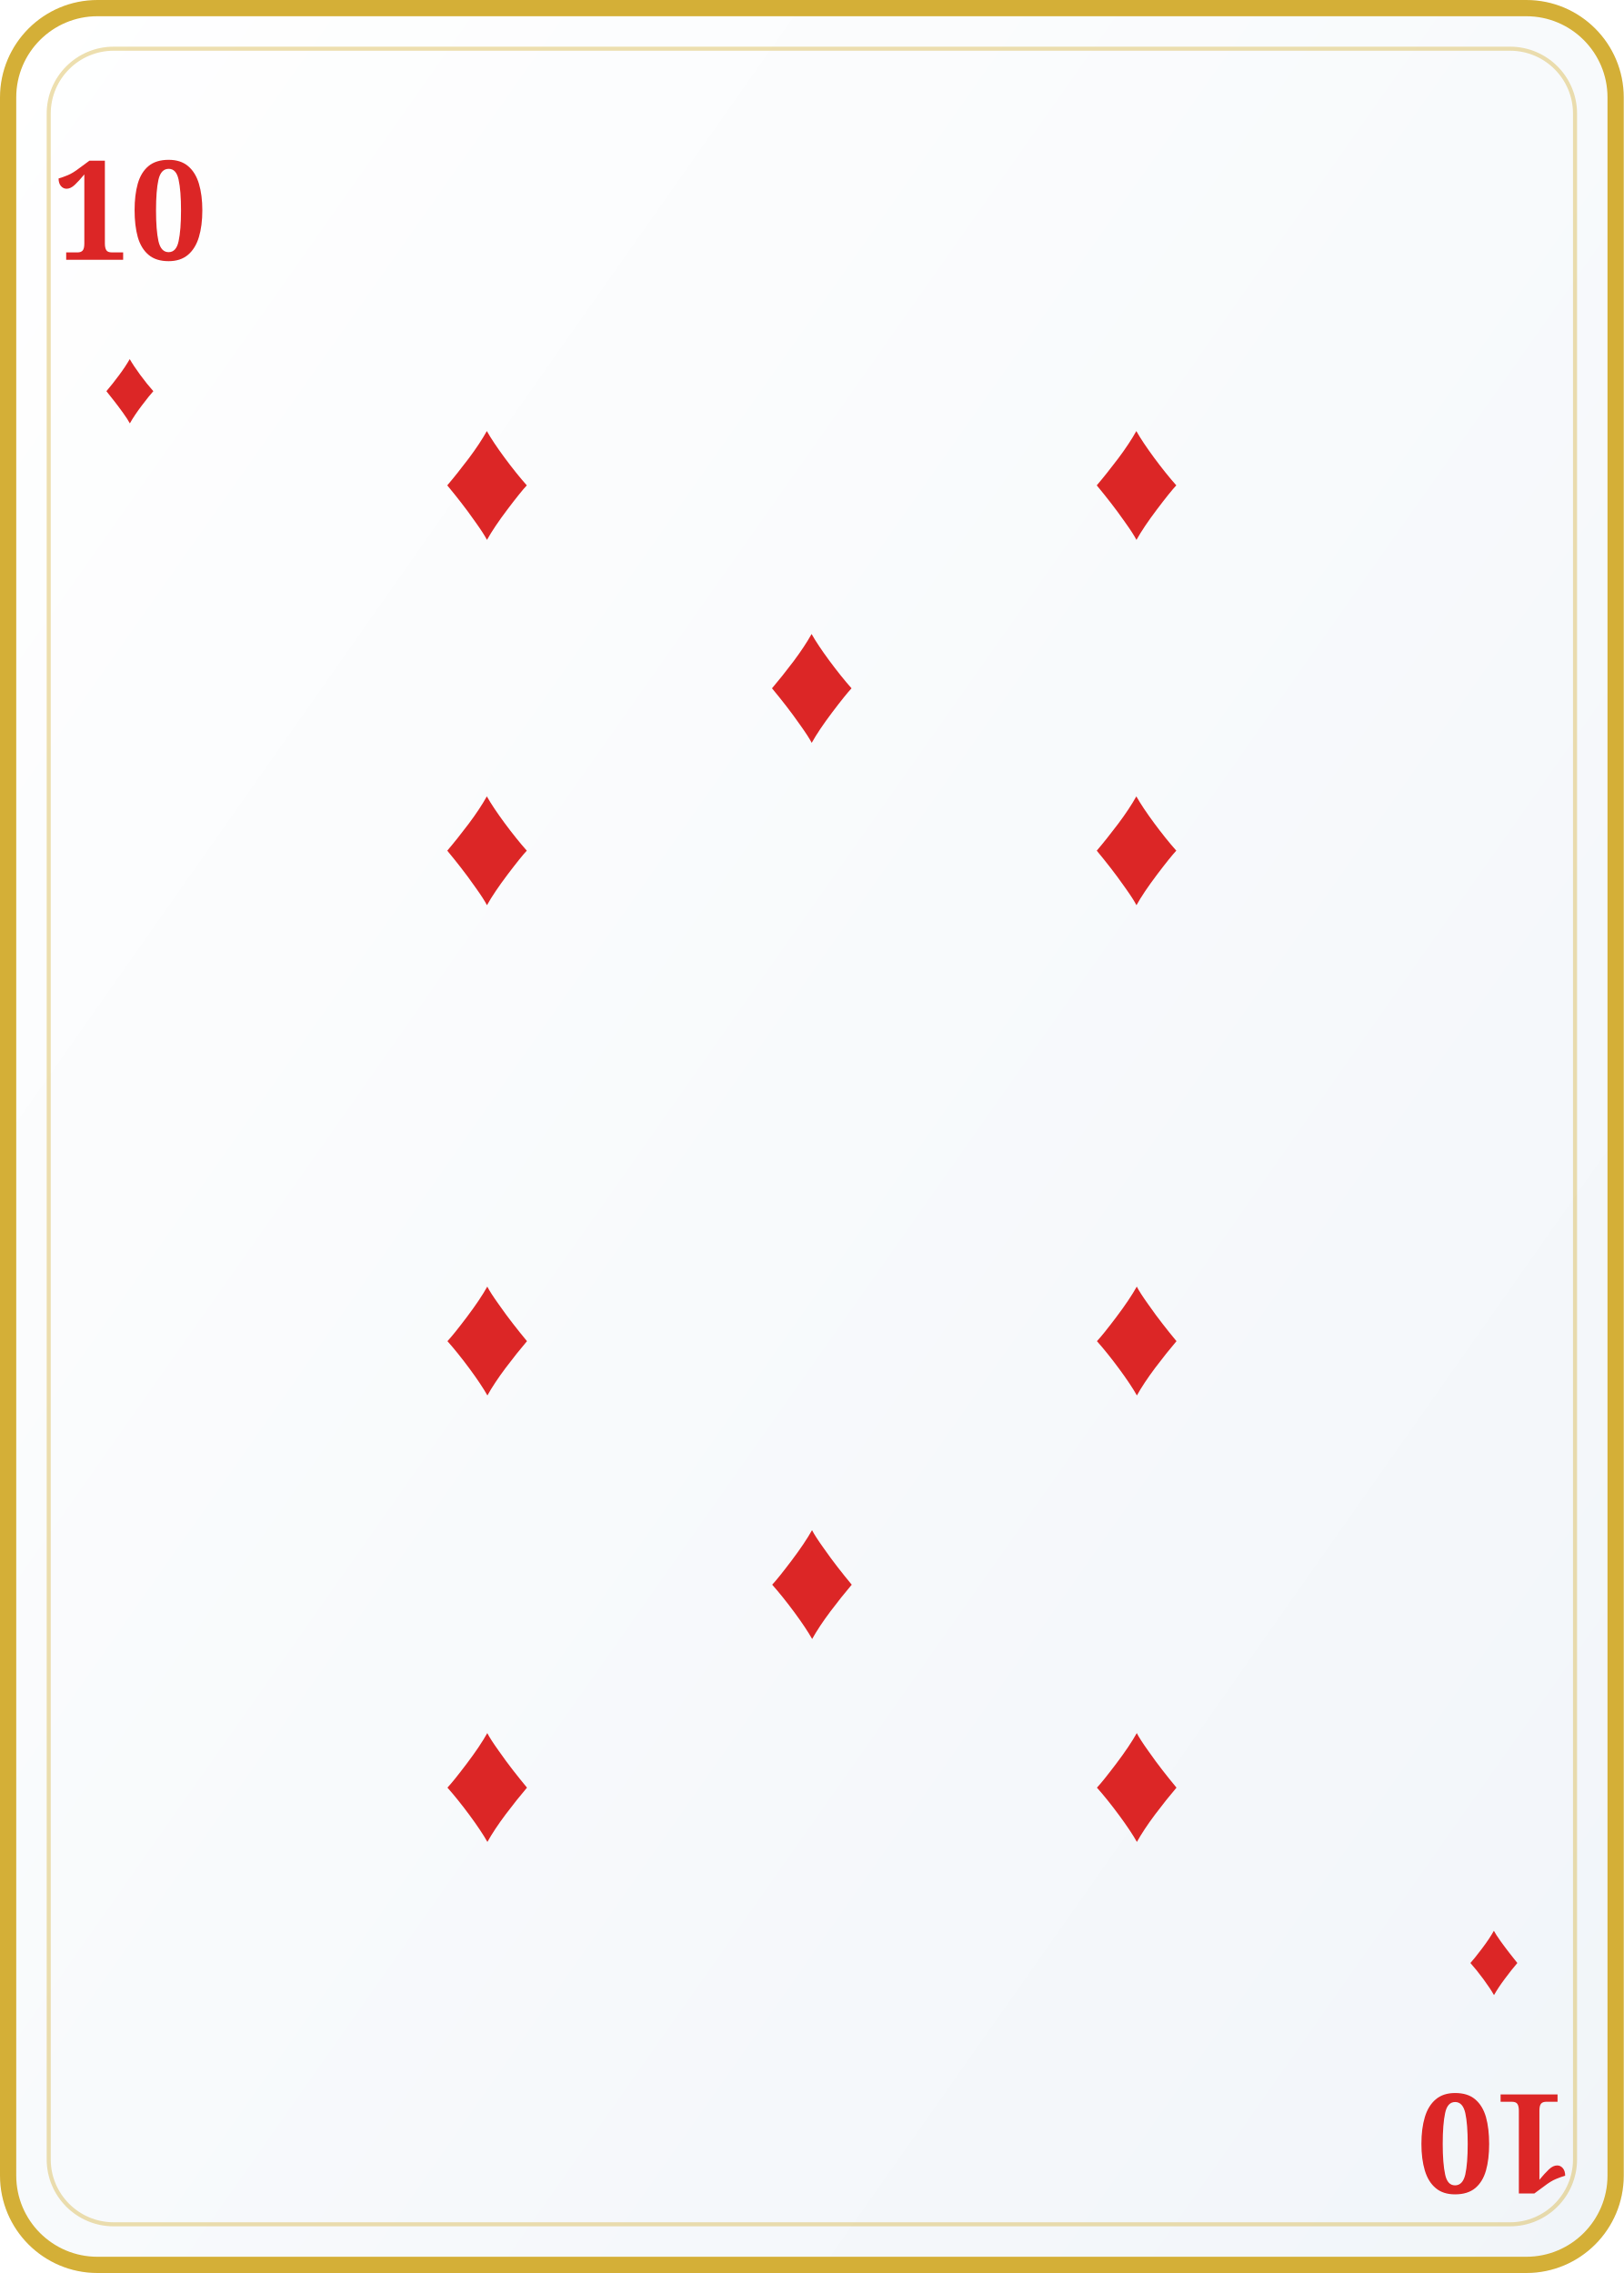
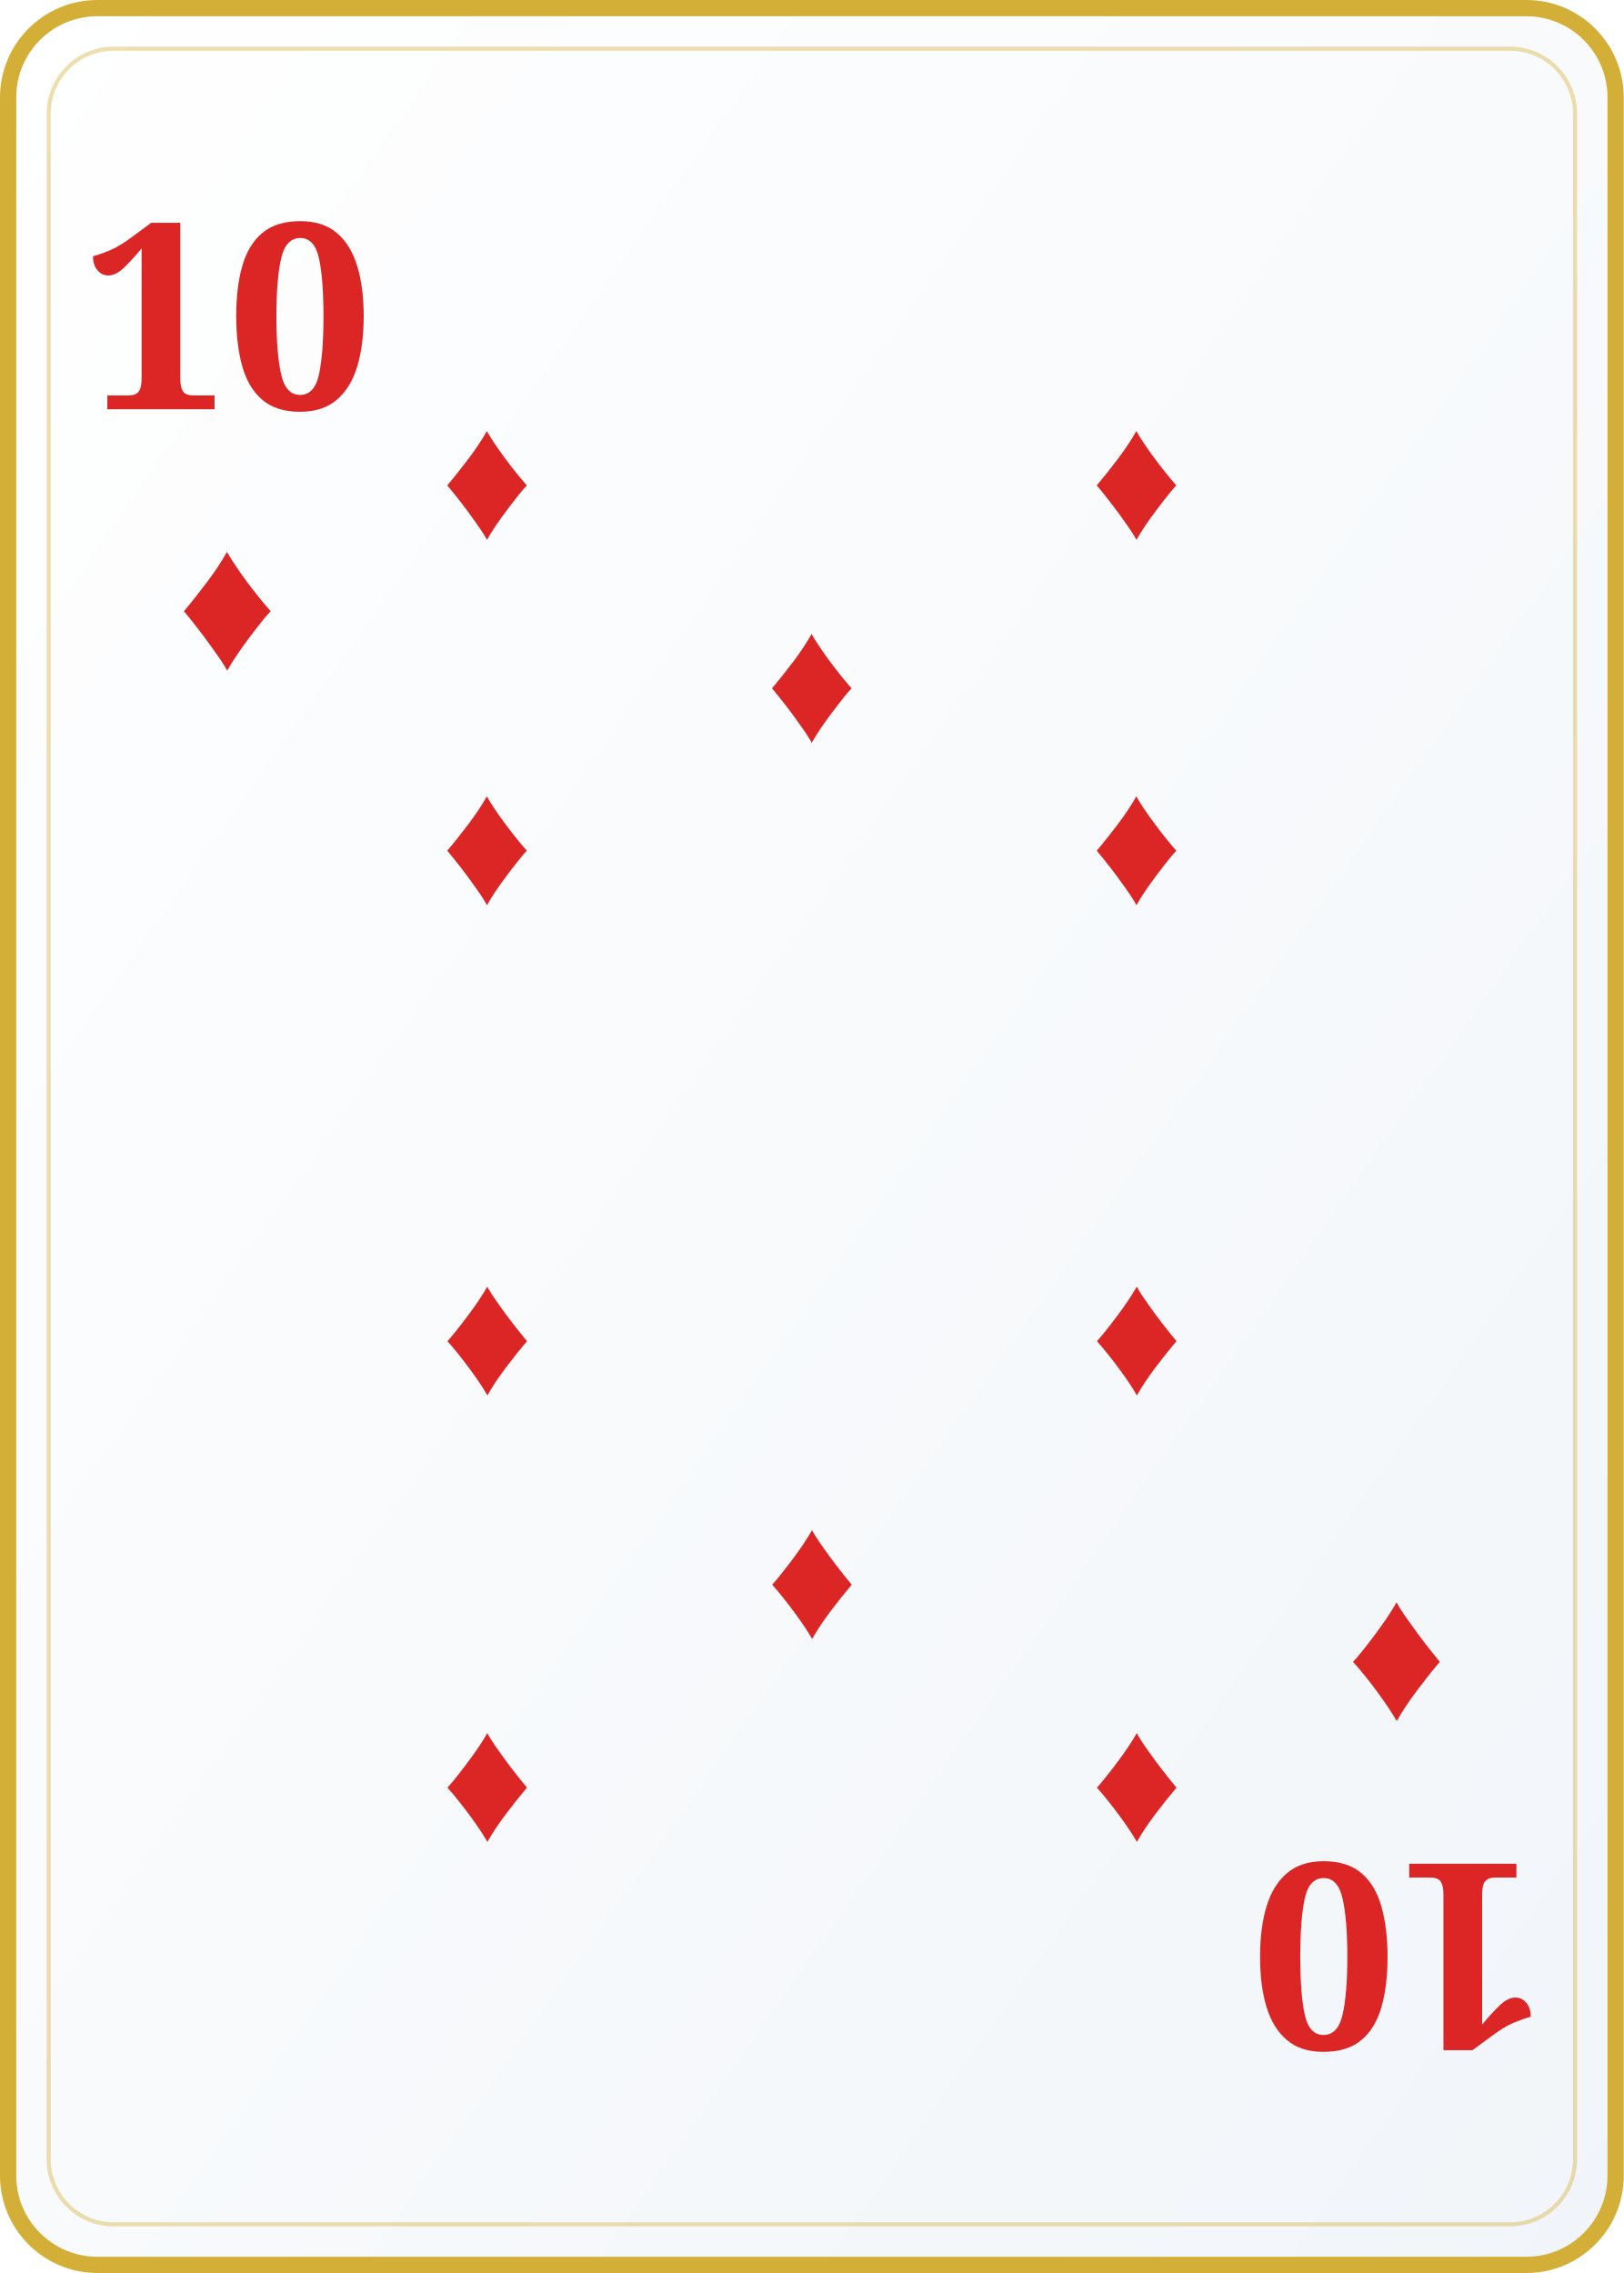
<svg xmlns="http://www.w3.org/2000/svg" viewBox="0 0 200 280" width="200" height="280">
  <defs>
    <linearGradient id="cardBg" x1="0%" y1="0%" x2="100%" y2="100%">
      <stop offset="0%" style="stop-color:#ffffff" />
      <stop offset="100%" style="stop-color:#f1f5f9" />
    </linearGradient>
  </defs>
  <rect width="200" height="280" rx="12" fill="url(#cardBg)" />
  <rect x="1" y="1" width="198" height="278" rx="11" fill="none" stroke="#d4af37" stroke-width="2" />
  <rect x="6" y="6" width="188" height="268" rx="8" fill="none" stroke="#d4af37" stroke-width="0.5" opacity="0.4" />
-   <text x="16" y="32" font-family="Georgia,serif" font-size="17" font-weight="900" fill="#dc2626" text-anchor="middle">10</text>
-   <text x="16" y="52" font-family="Arial,sans-serif" font-size="13" fill="#dc2626" text-anchor="middle">♦</text>
-   <text x="184" y="258" font-family="Georgia,serif" font-size="17" font-weight="900" fill="#dc2626" text-anchor="middle" transform="rotate(180,184,258)">10</text>
-   <text x="184" y="238" font-family="Arial,sans-serif" font-size="13" fill="#dc2626" text-anchor="middle" transform="rotate(180,184,238)">♦</text>
+   <text x="28" y="38" font-family="Georgia,serif" font-size="32" font-weight="900" fill="#dc2626" text-anchor="middle" dominant-baseline="central">10</text>
+   <text x="28" y="74" font-family="Arial,sans-serif" font-size="24" fill="#dc2626" text-anchor="middle" dominant-baseline="central">♦</text>
+   <text x="172" y="242" font-family="Georgia,serif" font-size="32" font-weight="900" fill="#dc2626" text-anchor="middle" dominant-baseline="central" transform="rotate(180,172,242)">10</text>
+   <text x="172" y="206" font-family="Arial,sans-serif" font-size="24" fill="#dc2626" text-anchor="middle" dominant-baseline="central" transform="rotate(180,172,206)">♦</text>
  <text x="60" y="60" font-family="Arial,sans-serif" font-size="22" fill="#dc2626" text-anchor="middle" dominant-baseline="middle">♦</text>
  <text x="140" y="60" font-family="Arial,sans-serif" font-size="22" fill="#dc2626" text-anchor="middle" dominant-baseline="middle">♦</text>
  <text x="60" y="105" font-family="Arial,sans-serif" font-size="22" fill="#dc2626" text-anchor="middle" dominant-baseline="middle">♦</text>
  <text x="140" y="105" font-family="Arial,sans-serif" font-size="22" fill="#dc2626" text-anchor="middle" dominant-baseline="middle">♦</text>
  <text x="100" y="85" font-family="Arial,sans-serif" font-size="22" fill="#dc2626" text-anchor="middle" dominant-baseline="middle">♦</text>
  <text x="60" y="165" font-family="Arial,sans-serif" font-size="22" fill="#dc2626" text-anchor="middle" dominant-baseline="middle" transform="rotate(180,60,165)">♦</text>
  <text x="140" y="165" font-family="Arial,sans-serif" font-size="22" fill="#dc2626" text-anchor="middle" dominant-baseline="middle" transform="rotate(180,140,165)">♦</text>
  <text x="100" y="195" font-family="Arial,sans-serif" font-size="22" fill="#dc2626" text-anchor="middle" dominant-baseline="middle" transform="rotate(180,100,195)">♦</text>
  <text x="60" y="220" font-family="Arial,sans-serif" font-size="22" fill="#dc2626" text-anchor="middle" dominant-baseline="middle" transform="rotate(180,60,220)">♦</text>
  <text x="140" y="220" font-family="Arial,sans-serif" font-size="22" fill="#dc2626" text-anchor="middle" dominant-baseline="middle" transform="rotate(180,140,220)">♦</text>
</svg>
